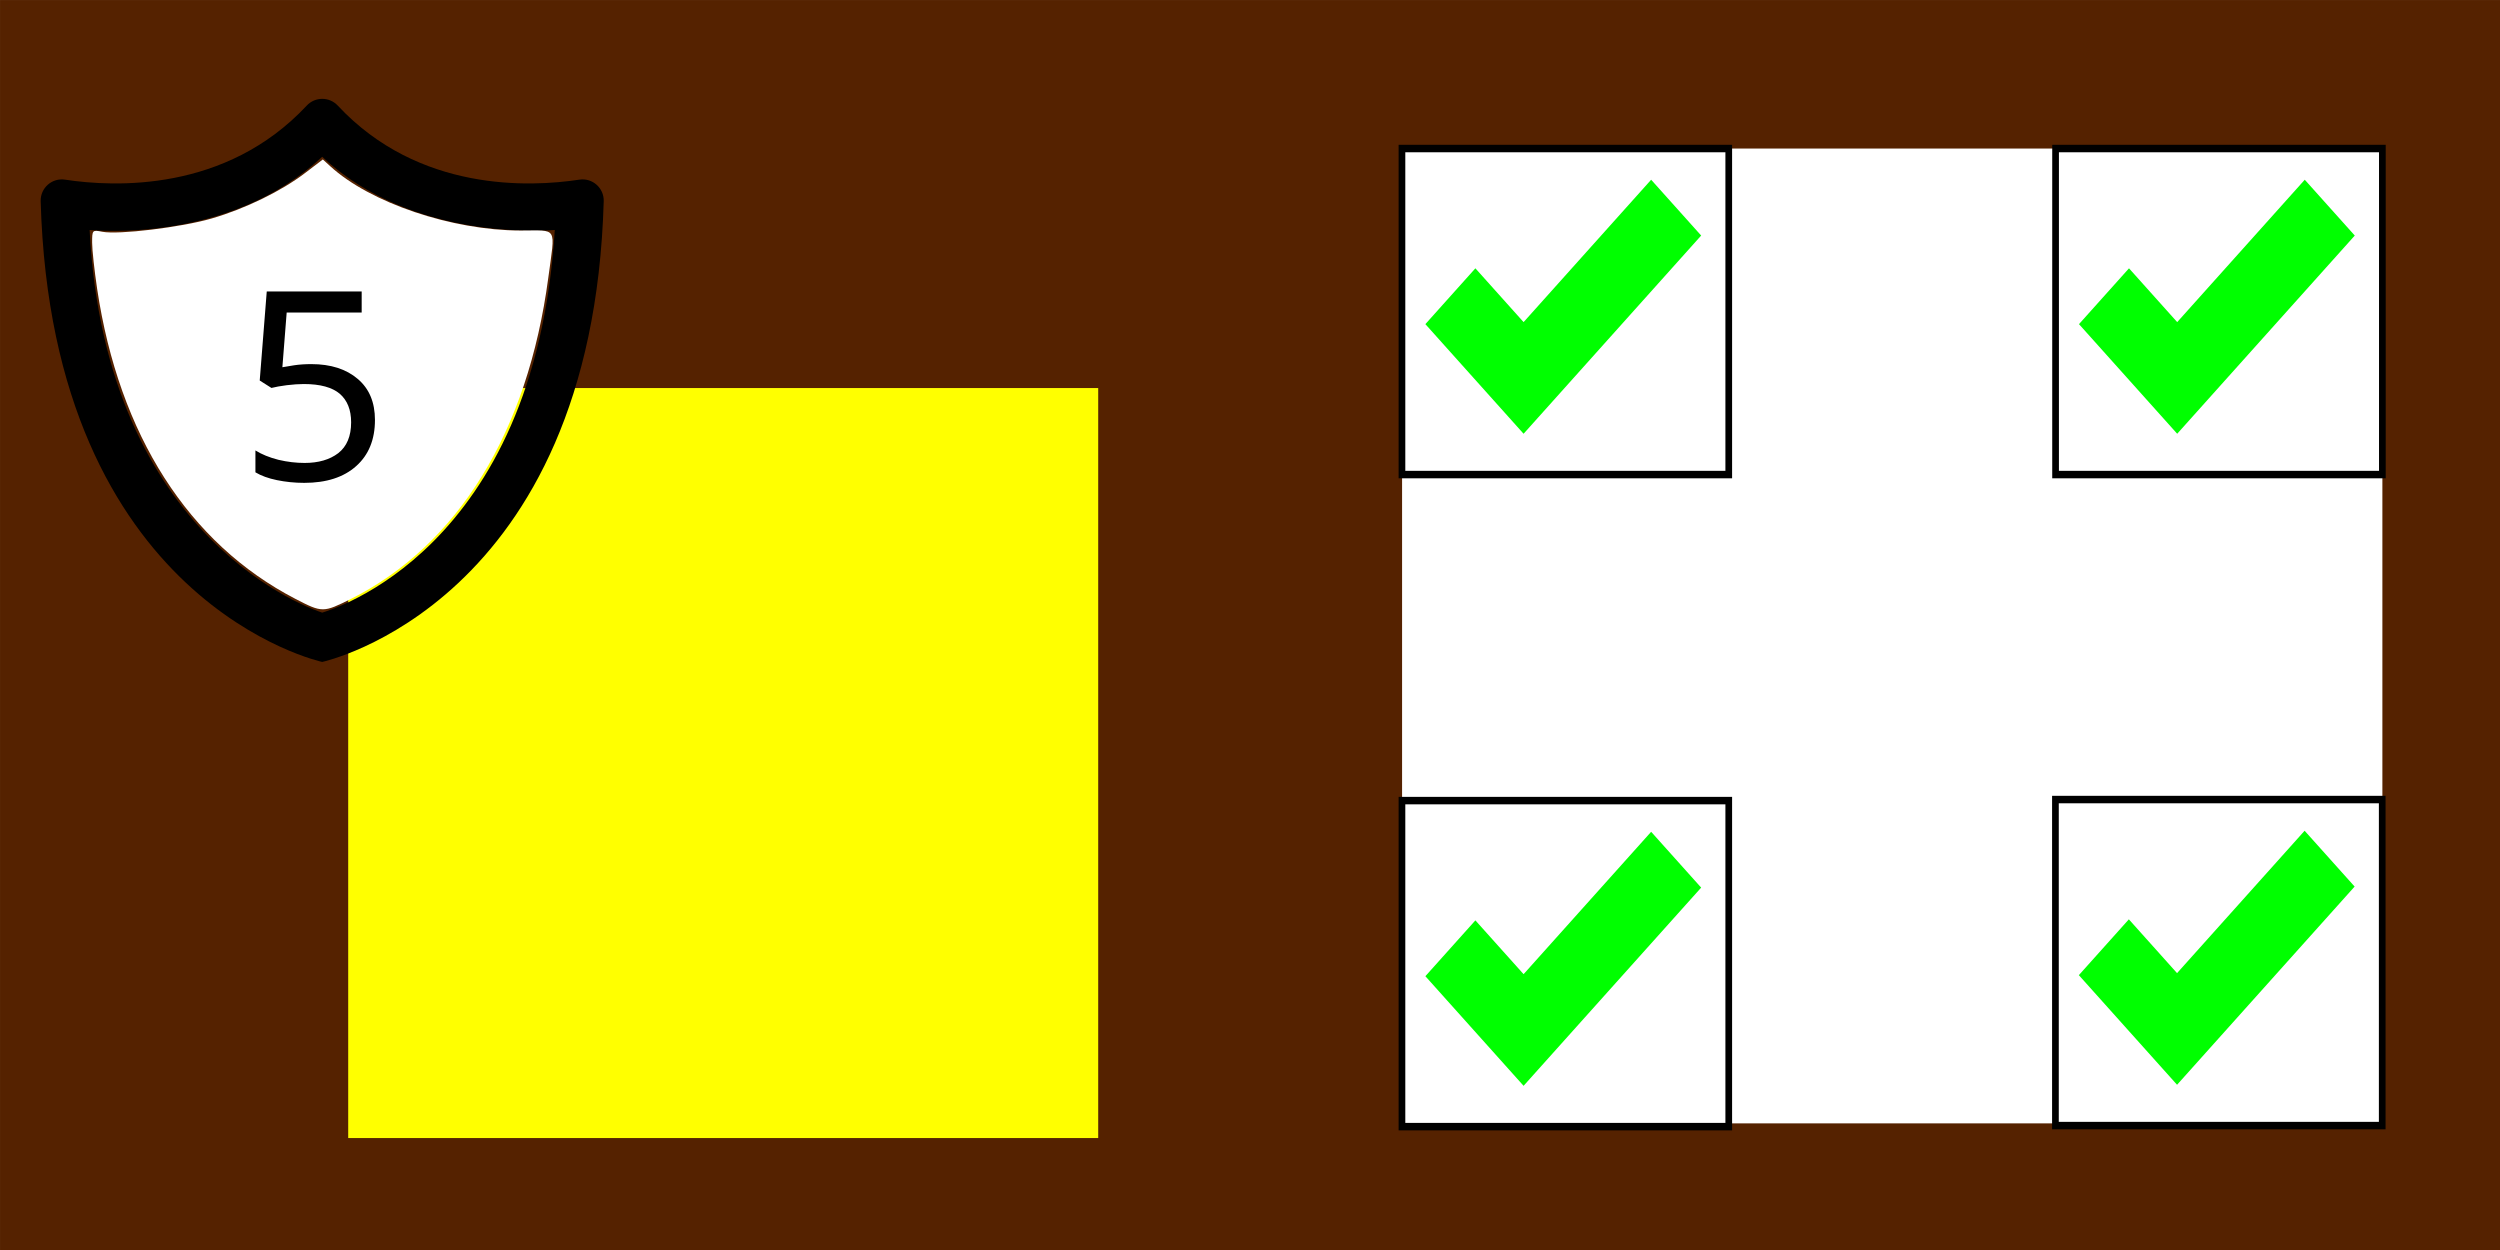
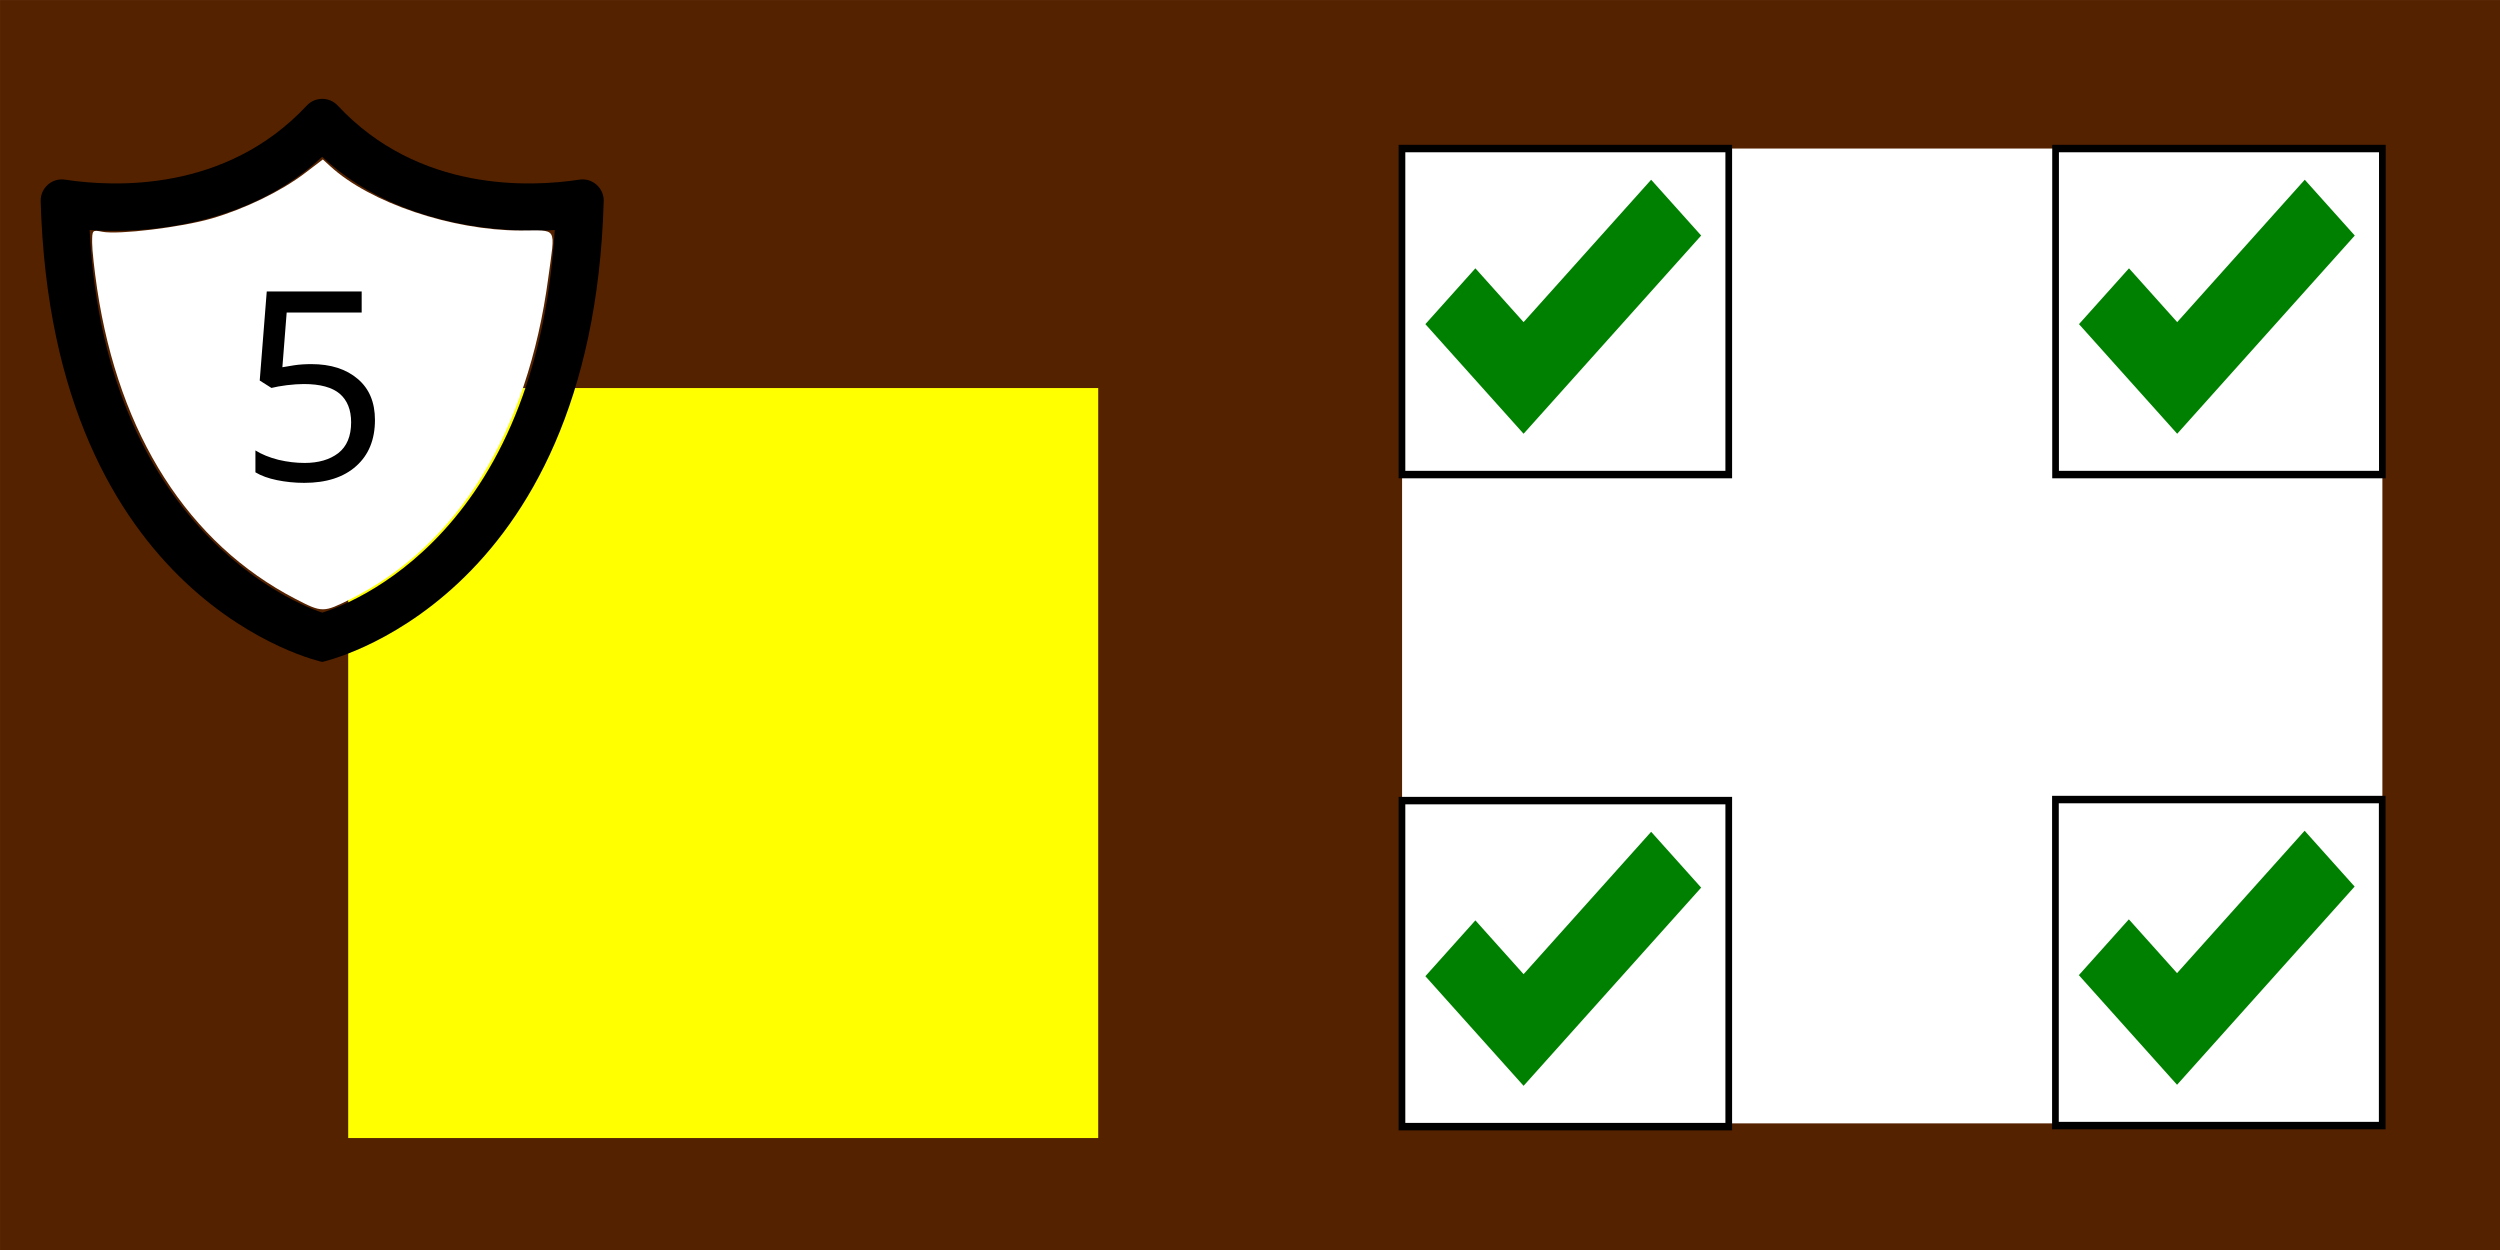
<svg xmlns="http://www.w3.org/2000/svg" viewBox="0 0 100 50" version="1.1" id="svg8">
  <defs id="defs2" />
  <g id="layer1" transform="translate(-15.76167,-6.75917)">
    <g id="g31" transform="matrix(1.403254,0,0,2.041733,-41.71221,-146.0861)" style="fill:#552200">
      <rect style="fill:#552200;stroke-width:0.188" id="rect26" width="71.263" height="24.489" x="40.958" y="74.861" />
    </g>
    <rect style="fill:#ffffff;stroke-width:0.259" id="rect964" width="39.212" height="38.993" x="71.845" y="12.701" />
    <g id="g645-5" transform="matrix(1.168369,0,0,1.304125,20.86068,-6.558536)">
      <g id="g4177">
        <rect style="fill:#ffffff;stroke:#000000;stroke-width:0.229;stroke-miterlimit:4;stroke-dasharray:none;stroke-opacity:1" id="rect321-6-0" width="11.188" height="10" x="43.633" y="34.768" />
        <g id="g4169">
          <g id="g4163">
-             <g id="g581-36" style="fill:#00ff00" transform="matrix(0.01905787,0,0,0.01905787,44.43452,34.89956)">
-               <g id="g579-1" style="fill:#00ff00">
-                 <polygon points="405.584,43.295 176.428,272.452 89.84,185.865 0,275.706 86.588,362.293 176.428,452.131 266.266,362.293 495.426,133.133 " id="polygon577-0" style="fill:#00ff00" />
+             <g id="g581-36" style="fill:#008000" transform="matrix(0.01905787,0,0,0.01905787,44.43452,34.89956)">
+               <g id="g579-1" style="fill:#008000">
+                 <polygon points="405.584,43.295 176.428,272.452 89.84,185.865 0,275.706 86.588,362.293 176.428,452.131 266.266,362.293 495.426,133.133 " id="polygon577-0" style="fill:#008000" />
              </g>
            </g>
          </g>
        </g>
      </g>
    </g>
    <g id="g645-5-4" transform="matrix(1.168369,0,0,1.304125,20.86068,-32.64103)">
      <g id="g4177-7">
        <rect style="fill:#ffffff;stroke:#000000;stroke-width:0.229;stroke-miterlimit:4;stroke-dasharray:none;stroke-opacity:1" id="rect321-6-0-6" width="11.188" height="10" x="43.633" y="34.768" />
        <g id="g4169-31">
          <g id="g4163-7">
-             <g id="g581-36-5" style="fill:#00ff00" transform="matrix(0.01905787,0,0,0.01905787,44.43452,34.89956)">
-               <g id="g579-1-9" style="fill:#00ff00">
-                 <polygon points="86.588,362.293 176.428,452.131 266.266,362.293 495.426,133.133 405.584,43.295 176.428,272.452 89.84,185.865 0,275.706 " id="polygon577-0-6" style="fill:#00ff00" />
+             <g id="g581-36-5" style="fill:#008000" transform="matrix(0.01905787,0,0,0.01905787,44.43452,34.89956)">
+               <g id="g579-1-9" style="fill:#008000">
+                 <polygon points="86.588,362.293 176.428,452.131 266.266,362.293 495.426,133.133 405.584,43.295 176.428,272.452 89.84,185.865 0,275.706 " id="polygon577-0-6" style="fill:#008000" />
              </g>
            </g>
          </g>
        </g>
      </g>
    </g>
    <g id="g645-5-4-8" transform="matrix(1.168369,0,0,1.304125,47.00515,-32.64103)">
      <g id="g4177-7-5">
        <rect style="fill:#ffffff;stroke:#000000;stroke-width:0.229;stroke-miterlimit:4;stroke-dasharray:none;stroke-opacity:1" id="rect321-6-0-6-9" width="11.188" height="10" x="43.633" y="34.768" />
        <g id="g4169-31-7">
          <g id="g4163-7-53">
-             <g id="g581-36-5-8" style="fill:#00ff00" transform="matrix(0.01905787,0,0,0.01905787,44.43452,34.89956)">
-               <g id="g579-1-9-8" style="fill:#00ff00">
-                 <polygon points="89.84,185.865 0,275.706 86.588,362.293 176.428,452.131 266.266,362.293 495.426,133.133 405.584,43.295 176.428,272.452 " id="polygon577-0-6-3" style="fill:#00ff00" />
+             <g id="g581-36-5-8" style="fill:#008000" transform="matrix(0.01905787,0,0,0.01905787,44.43452,34.89956)">
+               <g id="g579-1-9-8" style="fill:#008000">
+                 <polygon points="89.84,185.865 0,275.706 86.588,362.293 176.428,452.131 266.266,362.293 495.426,133.133 405.584,43.295 176.428,272.452 " id="polygon577-0-6-3" style="fill:#008000" />
              </g>
            </g>
          </g>
        </g>
      </g>
    </g>
    <g id="g645-5-4-6" transform="matrix(1.168369,0,0,1.304125,46.99947,-6.600433)">
      <g id="g4177-7-0">
        <rect style="fill:#ffffff;stroke:#000000;stroke-width:0.229;stroke-miterlimit:4;stroke-dasharray:none;stroke-opacity:1" id="rect321-6-0-6-4" width="11.188" height="10" x="43.633" y="34.768" />
        <g id="g4169-31-88">
          <g id="g4163-7-8">
-             <g id="g581-36-5-9" style="fill:#00ff00" transform="matrix(0.01905787,0,0,0.01905787,44.43452,34.89956)">
-               <g id="g579-1-9-7" style="fill:#00ff00">
-                 <polygon points="176.428,272.452 89.84,185.865 0,275.706 86.588,362.293 176.428,452.131 266.266,362.293 495.426,133.133 405.584,43.295 " id="polygon577-0-6-7" style="fill:#00ff00" />
+             <g id="g581-36-5-9" style="fill:#008000" transform="matrix(0.01905787,0,0,0.01905787,44.43452,34.89956)">
+               <g id="g579-1-9-7" style="fill:#008000">
+                 <polygon points="176.428,272.452 89.84,185.865 0,275.706 86.588,362.293 176.428,452.131 266.266,362.293 495.426,133.133 405.584,43.295 " id="polygon577-0-6-7" style="fill:#008000" />
              </g>
            </g>
          </g>
        </g>
      </g>
    </g>
    <rect style="fill:#ffff00;stroke-width:0.265" id="rect970" width="30" height="30" x="29.69" y="22.281" />
    <g id="g1516" transform="translate(-1.040828,-9.250455)">
      <g id="g71" transform="translate(1.060025,4.298518)">
        <g id="g419" transform="matrix(0.04596369,0,0,0.04596369,16.86357,15.1608)">
          <g id="g417">
            <path d="m 256,458.1 c -5.9,-2 -188.4,-60.9 -202.4,-333 7,0.5 122.3,11.2 202.4,-63.7 78.9,73.8 195.4,64.1 202.4,63.7 -17.2,280.2 -196.5,331 -202.4,333 z M 479.7,81.3 C 437,87.8 340,92.3 269.6,16.9 262.3,9 249.8,9 242.5,16.9 172,92.3 75,87.8 32.3,81.3 20.9,79.5 10.7,88.5 11,100 c 9.9,350.5 245,401 245,401 0,0 235.1,-50.4 245,-401 0.3,-11.5 -9.9,-20.5 -21.3,-18.7 z" id="path415" />
          </g>
        </g>
        <path style="fill:#ffffff;stroke-width:0.134" d="m 27.561,35.667 c -4.275,-2.214 -7.056,-6.559 -7.932,-12.395 -0.11,-0.735 -0.201,-1.569 -0.201,-1.854 -7.68e-4,-0.505 0.009,-0.516 0.403,-0.437 0.64,0.128 3.158,-0.176 4.374,-0.529 1.342,-0.389 2.789,-1.094 3.745,-1.824 l 0.706,-0.539 0.297,0.272 c 1.594,1.462 4.869,2.568 7.613,2.571 1.509,0.002 1.388,-0.206 1.108,1.891 -0.819,6.15 -3.611,10.694 -7.89,12.842 -1.109,0.557 -1.152,0.557 -2.223,0.002 z" id="path476" />
      </g>
      <text xml:space="preserve" style="font-style:normal;font-weight:normal;font-size:10.583px;line-height:1.25;font-family:sans-serif;fill:#000000;fill-opacity:1;stroke:none;stroke-width:0.265" x="26.349" y="35.216" id="text962">
        <tspan id="tspan960" x="26.349" y="35.216" style="stroke-width:0.265">5</tspan>
      </text>
    </g>
    <g id="g1223" transform="matrix(0.05847065,0,0,0.05847065,32.2487,25.34699)" />
    <g id="g1221" transform="matrix(0.05847065,0,0,0.05847065,32.2487,25.34699)" />
    <g id="g1219" transform="matrix(0.05847065,0,0,0.05847065,32.2487,25.34699)" />
    <g id="g1217" transform="matrix(0.05847065,0,0,0.05847065,32.2487,25.34699)" />
    <g id="g1215" transform="matrix(0.05847065,0,0,0.05847065,32.2487,25.34699)" />
    <g id="g1213" transform="matrix(0.05847065,0,0,0.05847065,32.2487,25.34699)" />
    <g id="g1211" transform="matrix(0.05847065,0,0,0.05847065,32.2487,25.34699)" />
    <g id="g1209" transform="matrix(0.05847065,0,0,0.05847065,32.2487,25.34699)" />
    <g id="g1207" transform="matrix(0.05847065,0,0,0.05847065,32.2487,25.34699)" />
    <g id="g1205" transform="matrix(0.05847065,0,0,0.05847065,32.2487,25.34699)" />
    <g id="g1203" transform="matrix(0.05847065,0,0,0.05847065,32.2487,25.34699)" />
    <g id="g1201" transform="matrix(0.05847065,0,0,0.05847065,32.2487,25.34699)" />
    <g id="g1199" transform="matrix(0.05847065,0,0,0.05847065,32.2487,25.34699)" />
    <g id="g1197" transform="matrix(0.05847065,0,0,0.05847065,32.2487,25.34699)" />
    <g id="g1195" transform="matrix(0.05847065,0,0,0.05847065,32.2487,25.34699)" />
    <g id="g1615" transform="matrix(0.02004772,0,0,0.02004772,88.6036,34.64285)" />
    <g id="g1617" transform="matrix(0.02004772,0,0,0.02004772,88.6036,34.64285)" />
    <g id="g1619" transform="matrix(0.02004772,0,0,0.02004772,88.6036,34.64285)" />
    <g id="g1621" transform="matrix(0.02004772,0,0,0.02004772,88.6036,34.64285)" />
    <g id="g1623" transform="matrix(0.02004772,0,0,0.02004772,88.6036,34.64285)" />
    <g id="g1625" transform="matrix(0.02004772,0,0,0.02004772,88.6036,34.64285)" />
    <g id="g1627" transform="matrix(0.02004772,0,0,0.02004772,88.6036,34.64285)" />
    <g id="g1629" transform="matrix(0.02004772,0,0,0.02004772,88.6036,34.64285)" />
    <g id="g1631" transform="matrix(0.02004772,0,0,0.02004772,88.6036,34.64285)" />
    <g id="g1633" transform="matrix(0.02004772,0,0,0.02004772,88.6036,34.64285)" />
    <g id="g1635" transform="matrix(0.02004772,0,0,0.02004772,88.6036,34.64285)" />
    <g id="g1637" transform="matrix(0.02004772,0,0,0.02004772,88.6036,34.64285)" />
    <g id="g1639" transform="matrix(0.02004772,0,0,0.02004772,88.6036,34.64285)" />
    <g id="g1641" transform="matrix(0.02004772,0,0,0.02004772,88.6036,34.64285)" />
    <g id="g1643" transform="matrix(0.02004772,0,0,0.02004772,88.6036,34.64285)" />
  </g>
</svg>
